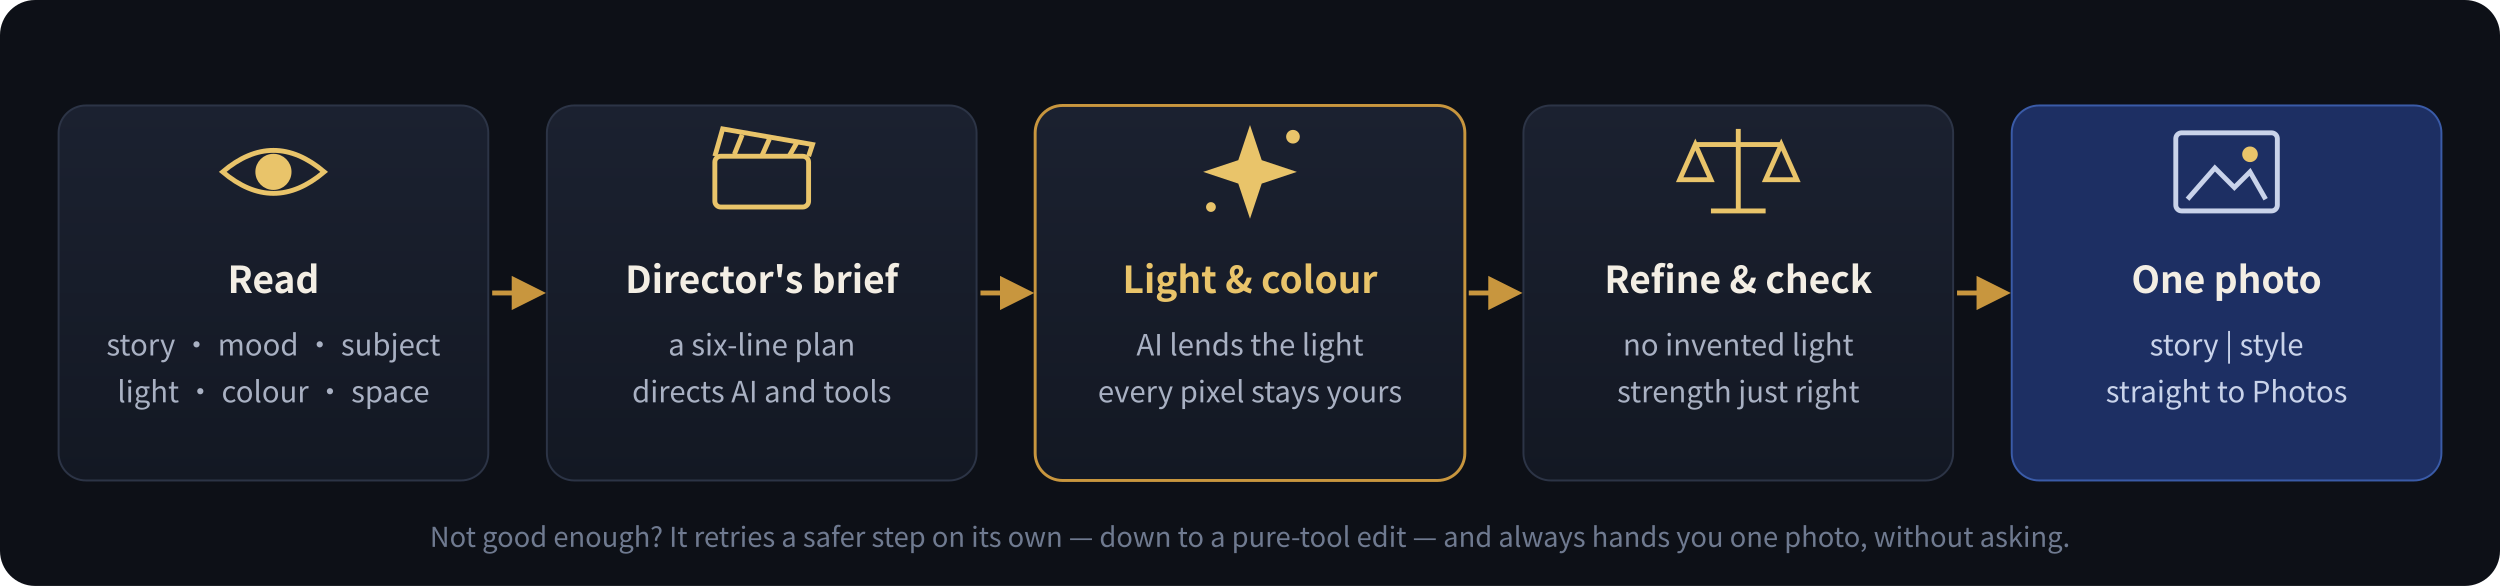
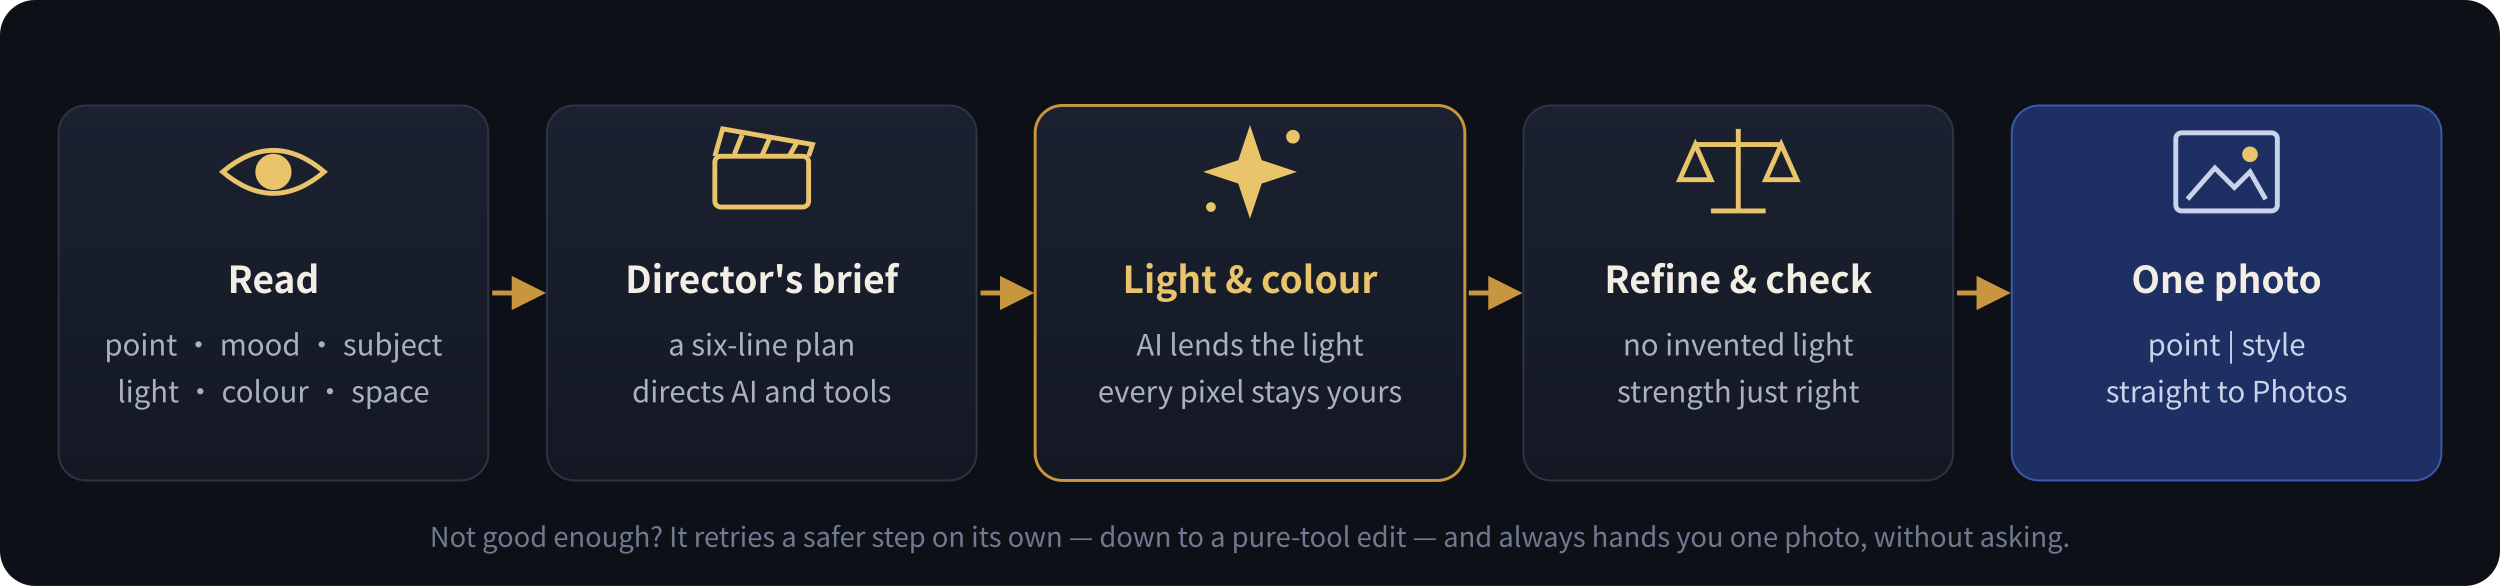
<svg xmlns="http://www.w3.org/2000/svg" width="1280" height="300" viewBox="0 0 1280 300">
  <defs>
    <linearGradient id="card" x1="0" y1="0" x2="0" y2="1">
      <stop offset="0" stop-color="#1b2130" />
      <stop offset="1" stop-color="#131823" />
    </linearGradient>
    <marker id="arr" viewBox="0 0 10 10" refX="8" refY="5" markerWidth="7" markerHeight="7" orient="auto">
      <path d="M0,0 L10,5 L0,10 z" fill="#c8963e" />
    </marker>
  </defs>
  <rect width="1280" height="300" rx="18" fill="#0d1017" />
  <g font-family="'PingFang SC','Noto Sans CJK SC','Microsoft YaHei',sans-serif">
    <g>
      <rect x="30" y="54" width="220" height="192" rx="14" fill="url(#card)" stroke="#2c3446" />
      <g transform="translate(140,88)" fill="none" stroke="#e9c46a" stroke-width="2.5">
        <path d="M-26,0 Q0,-22 26,0 Q0,22 -26,0 Z" />
        <circle r="8" fill="#e9c46a" />
      </g>
      <text x="140" y="150" text-anchor="middle" font-size="19" fill="#f3eee4" font-weight="600">Read</text>
-       <text x="140" y="182" text-anchor="middle" font-size="15" fill="#a9b1c3">story · mood · subject</text>
+       <text x="140" y="182" text-anchor="middle" font-size="15" fill="#a9b1c3">point · mood · subject</text>
      <text x="140" y="206" text-anchor="middle" font-size="15" fill="#a9b1c3">light · colour · space</text>
    </g>
    <g>
      <rect x="280" y="54" width="220" height="192" rx="14" fill="url(#card)" stroke="#2c3446" />
      <g transform="translate(390,88)" fill="none" stroke="#e9c46a" stroke-width="2.5">
        <rect x="-24" y="-8" width="48" height="26" rx="3" />
        <path d="M-24,-8 L-20,-22 L26,-14 L24,-8" />
        <path d="M-10,-19 L-14,-9 M4,-17 L0,-8 M18,-15 L14,-8" />
      </g>
      <text x="390" y="150" text-anchor="middle" font-size="19" fill="#f3eee4" font-weight="600">Director's brief</text>
      <text x="390" y="182" text-anchor="middle" font-size="15" fill="#a9b1c3">a six-line plan</text>
      <text x="390" y="206" text-anchor="middle" font-size="15" fill="#a9b1c3">directs AI and tools</text>
    </g>
    <g>
      <rect x="530" y="54" width="220" height="192" rx="14" fill="url(#card)" stroke="#c8963e" stroke-width="1.5" />
      <g transform="translate(640,88)" fill="#e9c46a">
        <path d="M0,-24 L6,-6 L24,0 L6,6 L0,24 L-6,6 L-24,0 L-6,-6 Z" />
        <circle cx="22" cy="-18" r="3.5" />
        <circle cx="-20" cy="18" r="2.5" />
      </g>
      <text x="640" y="150" text-anchor="middle" font-size="19" fill="#e9c46a" font-weight="600">Light &amp; colour</text>
      <text x="640" y="182" text-anchor="middle" font-size="15" fill="#a9b1c3">AI lends the light</text>
      <text x="640" y="206" text-anchor="middle" font-size="15" fill="#a9b1c3">every pixel stays yours</text>
    </g>
    <g>
      <rect x="780" y="54" width="220" height="192" rx="14" fill="url(#card)" stroke="#2c3446" />
      <g transform="translate(890,88)" fill="none" stroke="#e9c46a" stroke-width="2.5">
        <path d="M0,-22 L0,20 M-14,20 L14,20 M-22,-14 L22,-14" />
        <path d="M-22,-14 L-30,4 L-14,4 Z M22,-14 L14,4 L30,4 Z" />
      </g>
      <text x="890" y="150" text-anchor="middle" font-size="19" fill="#f3eee4" font-weight="600">Refine &amp; check</text>
      <text x="890" y="182" text-anchor="middle" font-size="15" fill="#a9b1c3">no invented light</text>
      <text x="890" y="206" text-anchor="middle" font-size="15" fill="#a9b1c3">strength just right</text>
    </g>
    <g>
      <rect x="1030" y="54" width="220" height="192" rx="14" fill="#1d2f63" stroke="#3a5ba8" />
      <g transform="translate(1140,88)" fill="none" stroke="#c9d3ea" stroke-width="2.5">
        <rect x="-26" y="-20" width="52" height="40" rx="3" />
        <path d="M-20,14 L-6,-2 L4,8 L12,0 L20,14" />
        <circle cx="12" cy="-9" r="4" fill="#e9c46a" stroke="none" />
      </g>
      <text x="1140" y="150" text-anchor="middle" font-size="19" fill="#f3eee4" font-weight="600">One photo</text>
-       <text x="1140" y="182" text-anchor="middle" font-size="15" fill="#c9d3ea">story | style</text>
+       <text x="1140" y="182" text-anchor="middle" font-size="15" fill="#c9d3ea">point | style</text>
      <text x="1140" y="206" text-anchor="middle" font-size="15" fill="#c9d3ea">straight to Photos</text>
    </g>
    <g stroke="#c8963e" stroke-width="2.5" marker-end="url(#arr)">
      <line x1="252" y1="150" x2="276" y2="150" />
      <line x1="502" y1="150" x2="526" y2="150" />
      <line x1="752" y1="150" x2="776" y2="150" />
      <line x1="1002" y1="150" x2="1026" y2="150" />
    </g>
    <text x="640" y="280" text-anchor="middle" font-size="14" fill="#6f7a90">Not good enough? It retries a safer step on its own — down to a pure-tool edit — and always hands you one photo, without asking.</text>
  </g>
</svg>
